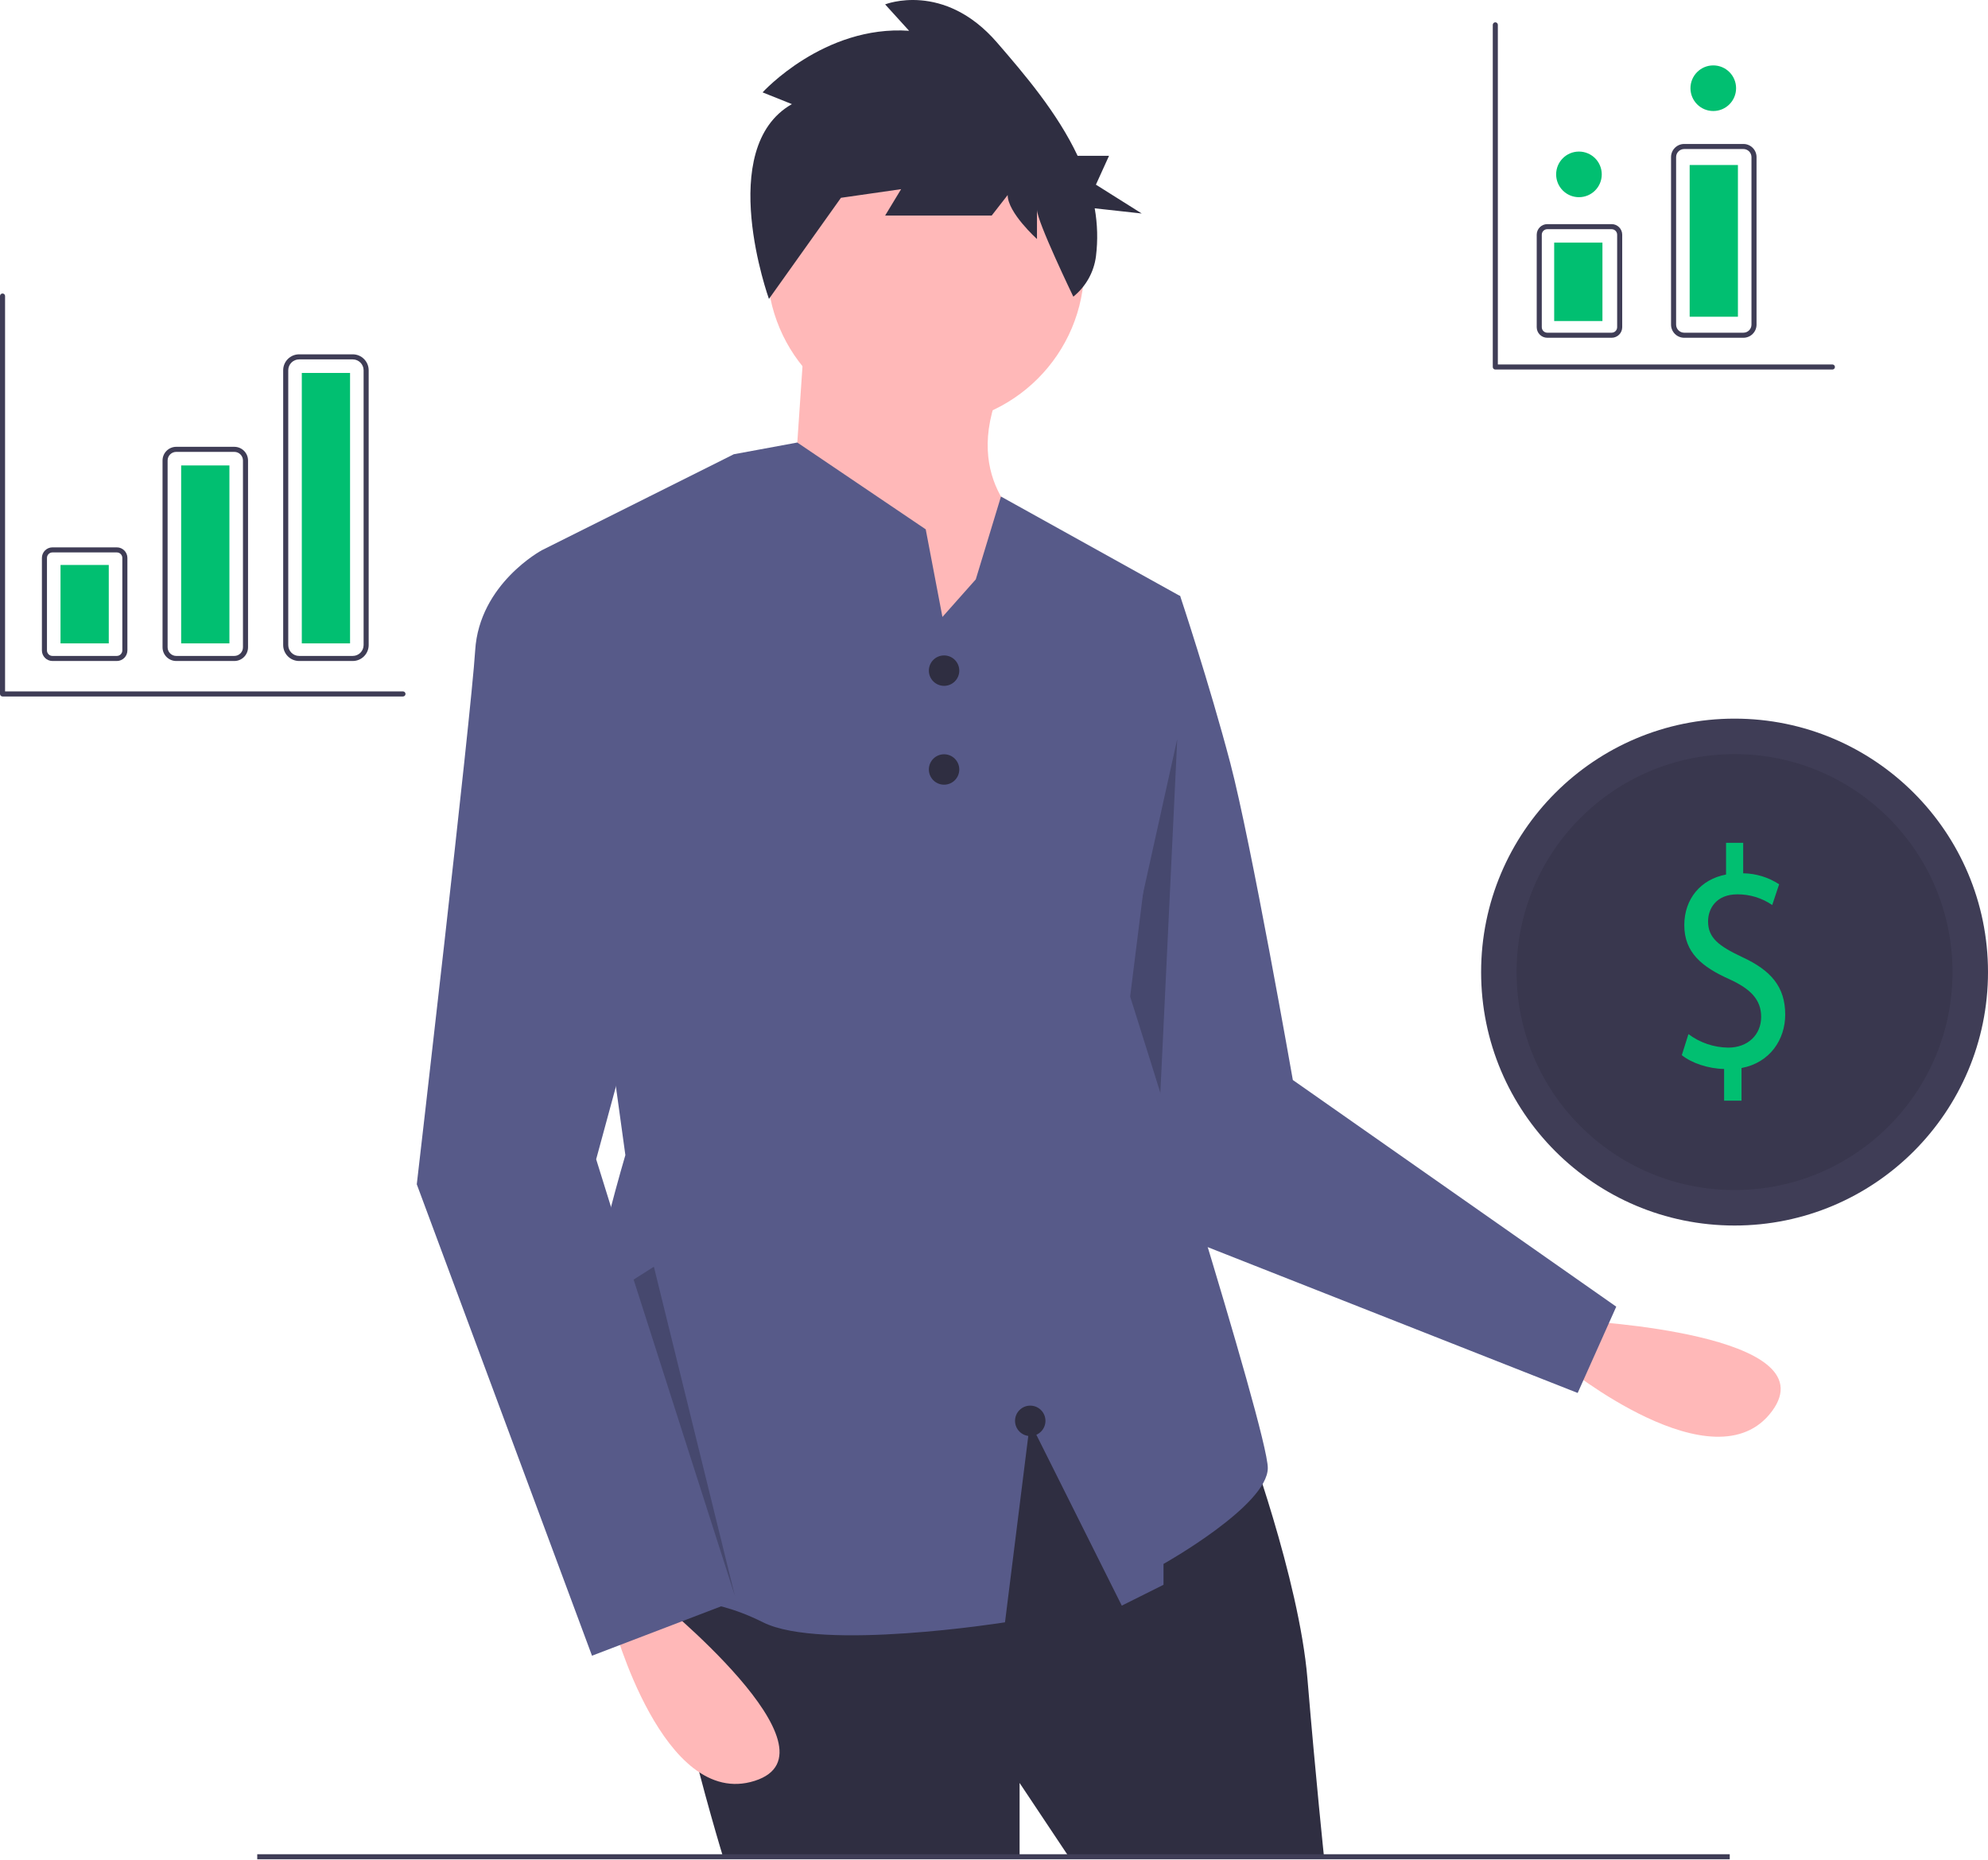
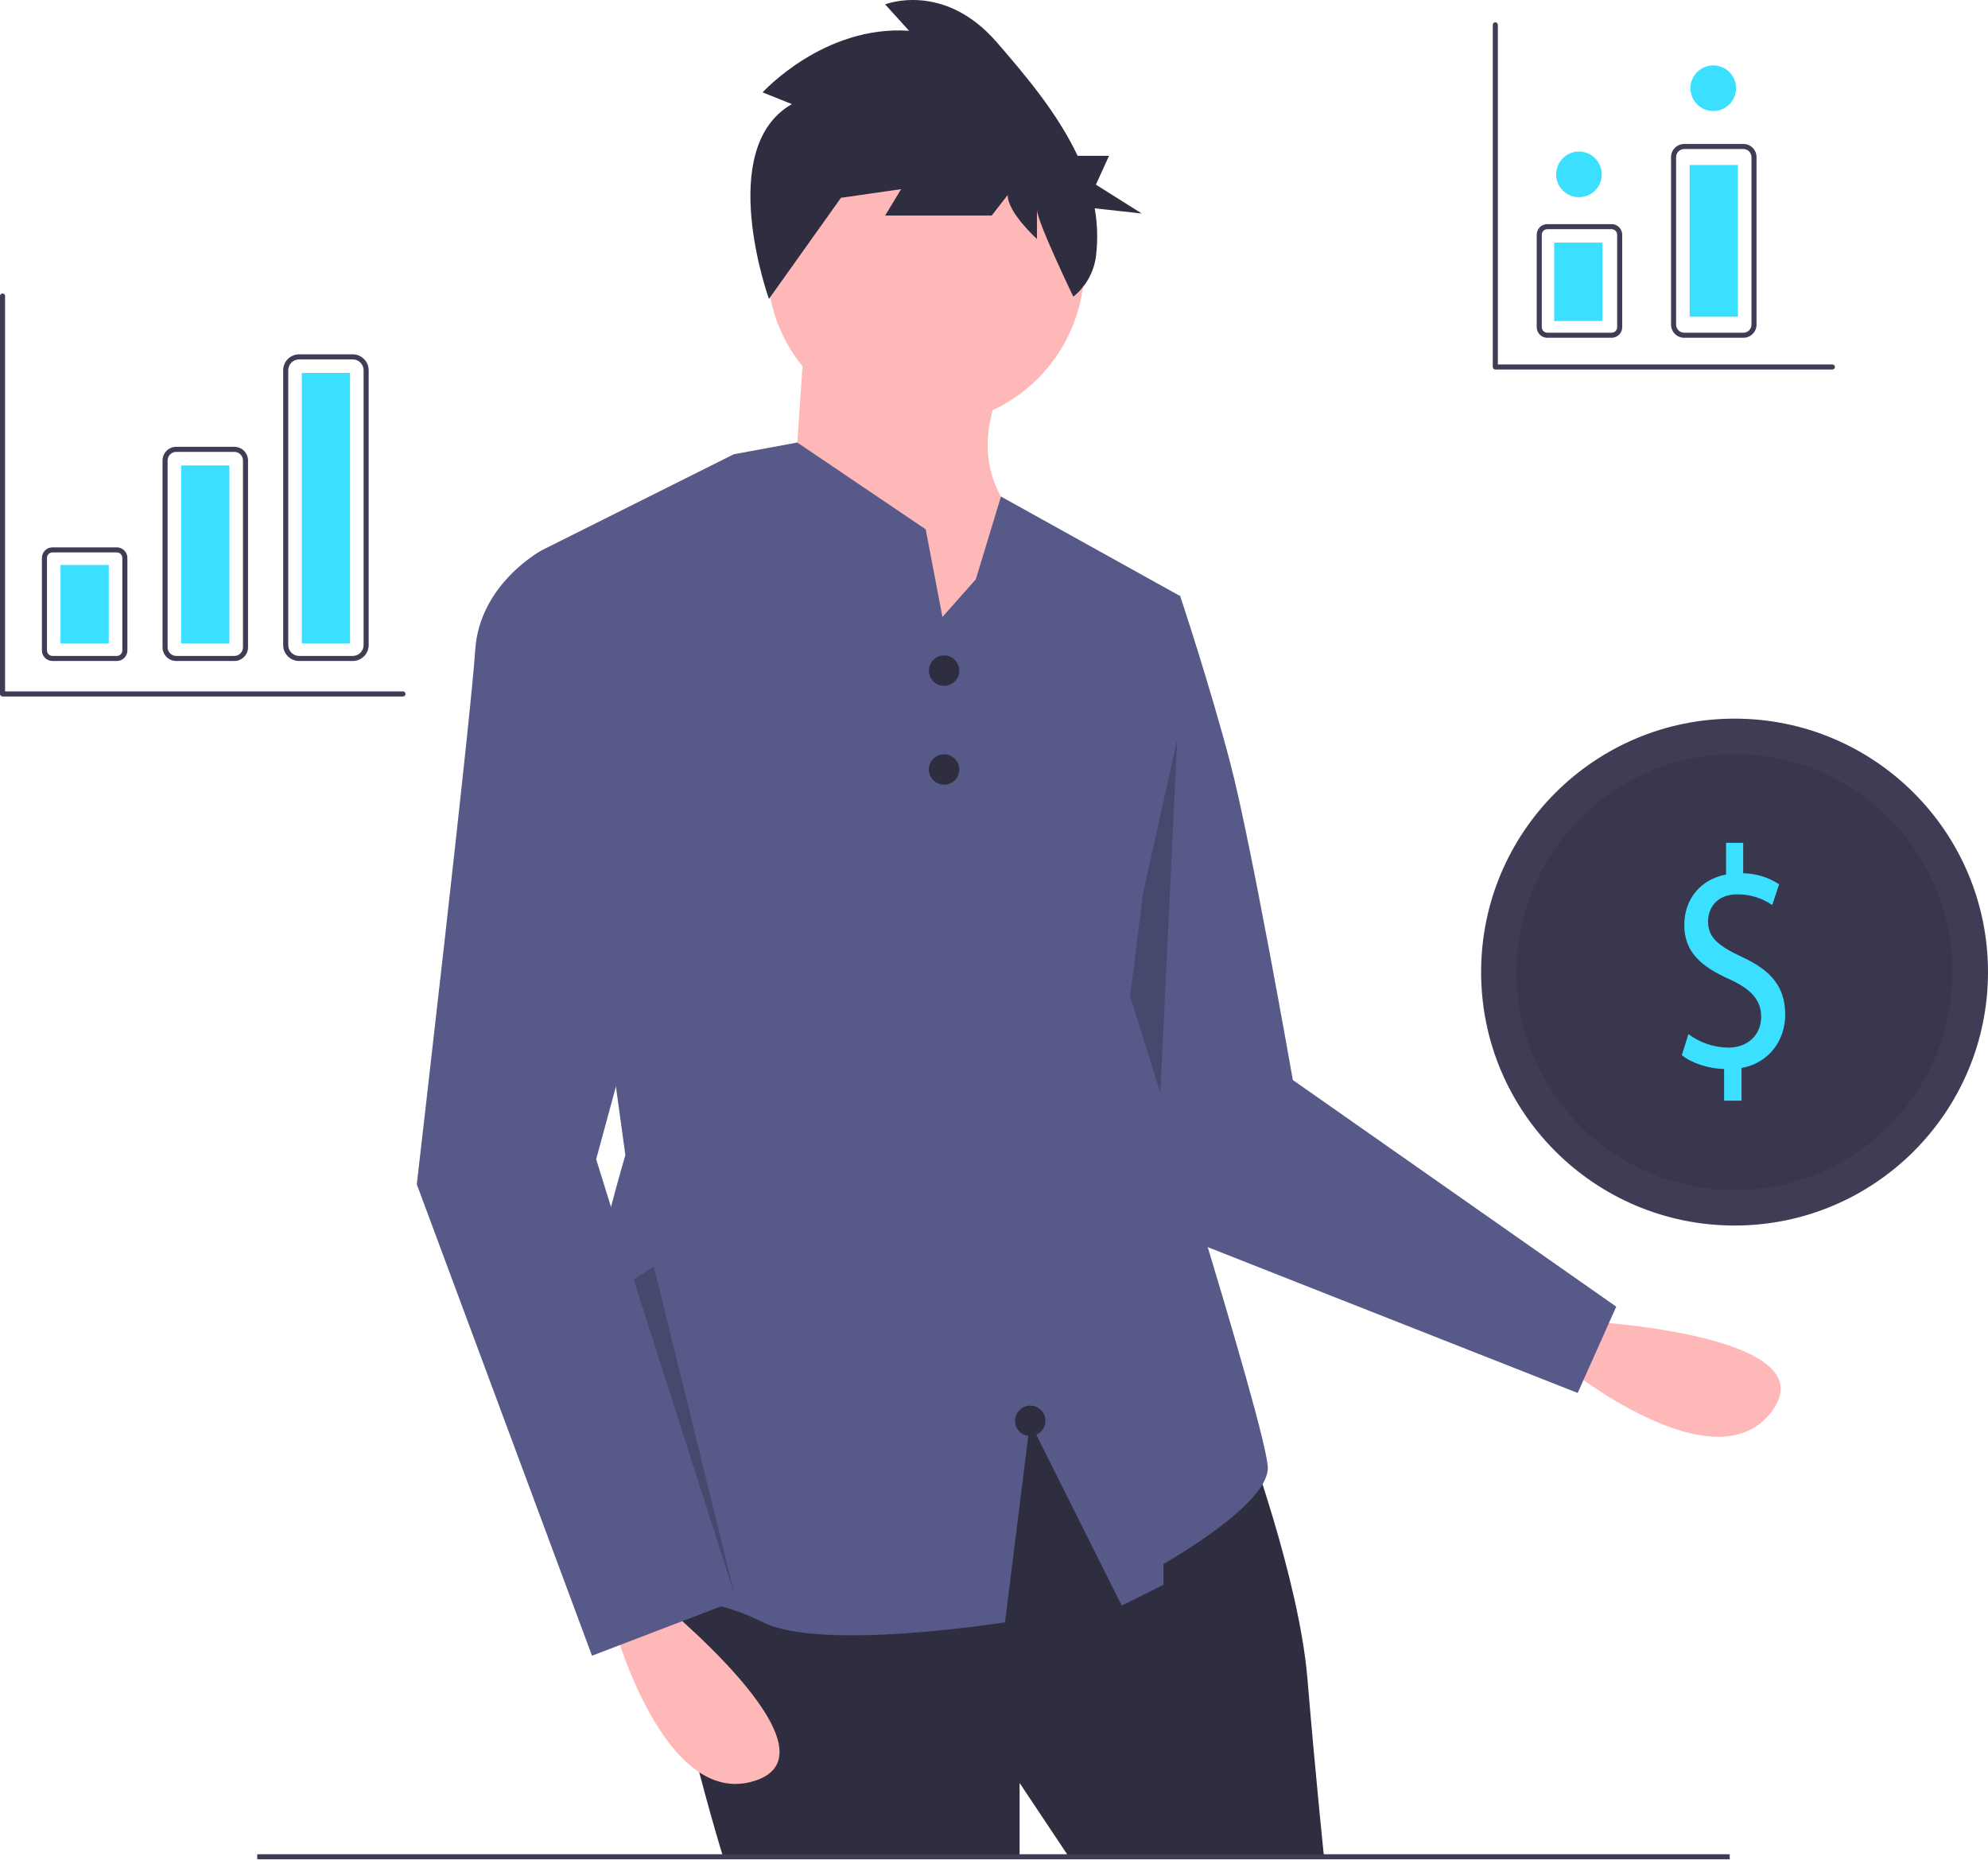
<svg xmlns="http://www.w3.org/2000/svg" id="aadec279-818b-408a-a9a2-133d1084e5d4" data-name="Layer 1" width="784.398" height="733.607" viewBox="0 0 784.398 733.607">
  <path d="M832.546,604.415s97.041,5.017,74.438,35.565-81.995-17.92-81.995-17.92Z" transform="translate(-207.8012 -83.1967)" fill="#ffb8b8" />
  <path d="M653.717,313.448l19.752,4.938s11.522,34.566,19.752,65.84S717.911,509.323,717.911,509.323L845.521,598.756,830.301,632.803l-170-67L622.443,417.147Z" transform="translate(-207.8012 -83.1967)" fill="#575a89" />
  <polygon points="464.5 291.607 457.138 445.772 472.5 491.607 427.5 458.607 464.5 291.607" opacity="0.2" />
  <path d="M698.982,648.411s21.398,57.61,24.69,97.114,6.584,70.778,6.584,70.778H629.85l-19.752-29.628V816.303H493.231S460.311,709.313,473.479,696.145s138.265-69.132,138.265-69.132Z" transform="translate(-207.8012 -83.1967)" fill="#2f2e41" />
  <rect x="101.5" y="731.607" width="581" height="2" fill="#3f3d56" />
  <circle cx="365.261" cy="105.155" r="62.548" fill="#ffb8b8" />
  <path d="M525.328,214.688l-4.938,72.424,62.548,83.946L614.213,292.05s-27.982-18.106-11.522-55.964Z" transform="translate(-207.8012 -83.1967)" fill="#ffb8b8" />
  <path d="M708.031,662.4c0,14.82-41.15,37.86-41.15,37.86v8.23l-16.46,8.23-36.21-72.42-9.87,79s-72.43,11.53-95.47,0c-23.05-11.52-34.57-6.58-67.49-18.1s13.17-166.25,13.17-166.25l-32.92-238.67,71.92-35.96,3.79-1.9,9.89-1.82,15.16-2.8,50.67,34.25,4.08,21.4,2.51,13.17,13.16-14.82,9.94-32.69,70.72,39.28-19.75,158.01S708.031,647.59,708.031,662.4Z" transform="translate(-207.8012 -83.1967)" fill="#575a89" />
  <path d="M466.072,713.428s75.716,60.902,39.504,72.424-55.964-62.548-55.964-62.548Z" transform="translate(-207.8012 -83.1967)" fill="#ffb8b8" />
  <path d="M438.09,303.572l-16.46-3.292s-24.69,13.168-26.336,39.504-23.044,210.689-23.044,210.689l69.132,185.999,55.964-21.398L443.028,540.597,484.178,389.164Z" transform="translate(-207.8012 -83.1967)" fill="#575a89" />
  <circle cx="372.5" cy="264.607" r="6" fill="#2f2e41" />
  <circle cx="372.5" cy="303.607" r="6" fill="#2f2e41" />
  <circle cx="406.5" cy="560.607" r="6" fill="#2f2e41" />
  <path d="M520.254,124.274l-11.562-4.629S532.867,93.028,566.503,95.343L557.043,84.928s23.125-9.258,44.147,15.044c11.051,12.775,23.837,27.791,31.808,44.707h12.383l-5.168,11.379,18.088,11.379-18.566-2.044a63.589,63.589,0,0,1,.504,18.875,24.421,24.421,0,0,1-8.943,15.976h0S616.957,170.563,616.957,165.934v11.572s-11.562-10.415-11.562-17.358l-6.307,8.101H557.043l6.307-10.415L539.174,161.305l9.46-12.73-37.431,52.565S489.771,141.632,520.254,124.274Z" transform="translate(-207.8012 -83.1967)" fill="#2f2e41" />
  <circle cx="684.398" cy="383.545" r="100" fill="#3f3d56" />
  <circle cx="684.398" cy="383.545" r="86" opacity="0.1" />
-   <path d="M888.078,517.49V504.973c-6.327-.123-12.873-2.355-16.691-5.453l2.618-8.303a26.681,26.681,0,0,0,15.709,5.329c7.746,0,12.982-5.081,12.982-12.145,0-6.816-4.255-11.03-12.328-14.748-11.128-4.957-18-10.658-18-21.44,0-10.287,6.437-18.094,16.473-19.953V415.742h6.764v12.021a26.543,26.543,0,0,1,14.182,4.337l-2.728,8.18a24.107,24.107,0,0,0-13.746-4.214c-8.4,0-11.564,5.701-11.564,10.658,0,6.444,4.036,9.666,13.528,14.128,11.236,5.205,16.909,11.649,16.909,22.679,0,9.79-6,18.962-17.237,21.068v12.89Z" transform="translate(-207.8012 -83.1967)" fill="#01bf71" />
+   <path d="M888.078,517.49V504.973c-6.327-.123-12.873-2.355-16.691-5.453l2.618-8.303a26.681,26.681,0,0,0,15.709,5.329c7.746,0,12.982-5.081,12.982-12.145,0-6.816-4.255-11.03-12.328-14.748-11.128-4.957-18-10.658-18-21.44,0-10.287,6.437-18.094,16.473-19.953V415.742h6.764v12.021a26.543,26.543,0,0,1,14.182,4.337l-2.728,8.18a24.107,24.107,0,0,0-13.746-4.214c-8.4,0-11.564,5.701-11.564,10.658,0,6.444,4.036,9.666,13.528,14.128,11.236,5.205,16.909,11.649,16.909,22.679,0,9.79-6,18.962-17.237,21.068v12.89Z" transform="translate(-207.8012 -83.1967)" fill="#3bdfff" />
  <polygon points="250.005 504.87 290 629.803 258 499.803 250.005 504.87" opacity="0.2" />
  <path d="M253.894,344H228.508a4.178,4.178,0,0,1-4.173-4.173V303.334a4.178,4.178,0,0,1,4.173-4.173h25.387a4.178,4.178,0,0,1,4.173,4.173v36.493A4.178,4.178,0,0,1,253.894,344Zm-25.387-42.84a2.176,2.176,0,0,0-2.173,2.173v36.493A2.176,2.176,0,0,0,228.508,342h25.387a2.176,2.176,0,0,0,2.173-2.173V303.334a2.176,2.176,0,0,0-2.173-2.173Z" transform="translate(-207.8012 -83.1967)" fill="#3f3d56" />
  <path d="M300.264,344H277.338a5.41,5.41,0,0,1-5.404-5.404V264.897a5.41,5.41,0,0,1,5.404-5.404h22.926a5.41,5.41,0,0,1,5.404,5.404v73.699A5.41,5.41,0,0,1,300.264,344Zm-22.926-82.507a3.408,3.408,0,0,0-3.404,3.404v73.699A3.408,3.408,0,0,0,277.338,342h22.926a3.408,3.408,0,0,0,3.404-3.404V264.897a3.408,3.408,0,0,0-3.404-3.404Z" transform="translate(-207.8012 -83.1967)" fill="#3f3d56" />
  <path d="M346.979,344H325.824a6.296,6.296,0,0,1-6.289-6.289V229.289A6.296,6.296,0,0,1,325.824,223h21.155a6.296,6.296,0,0,1,6.289,6.289V337.711A6.296,6.296,0,0,1,346.979,344ZM325.824,225a4.294,4.294,0,0,0-4.289,4.289V337.711A4.294,4.294,0,0,0,325.824,342h21.155a4.294,4.294,0,0,0,4.289-4.289V229.289A4.294,4.294,0,0,0,346.979,225Z" transform="translate(-207.8012 -83.1967)" fill="#3f3d56" />
-   <rect x="23.88" y="222.913" width="19.04" height="30.94" fill="#01bf71" />
-   <rect x="71.48" y="183.643" width="19.04" height="70.21" fill="#01bf71" />
-   <rect x="119.08" y="147.15" width="19.04" height="106.703" fill="#01bf71" />
+   <rect x="23.88" y="222.913" width="19.04" height="30.94" fill="#3bdfff" />
+   <rect x="71.48" y="183.643" width="19.04" height="70.21" fill="#3bdfff" />
+   <rect x="119.08" y="147.15" width="19.04" height="106.703" fill="#3bdfff" />
  <path d="M930.801,229h-133a1.0 1,0,0,1-1-1V93a1,1,0,0,1,2,0V227h132a1,1,0,0,1,0,2Z" transform="translate(-207.8012 -83.1967)" fill="#3f3d56" />
  <path d="M366.801,358h-158a1.0 1,0,0,1-1-1V200a1,1,0,0,1,2,0V356h157a1,1,0,0,1,0,2Z" transform="translate(-207.8012 -83.1967)" fill="#3f3d56" />
  <path d="M843.7,216.467H818.313a4.178,4.178,0,0,1-4.174-4.173V175.801a4.178,4.178,0,0,1,4.174-4.173h25.387a4.178,4.178,0,0,1,4.173,4.173V212.294A4.178,4.178,0,0,1,843.7,216.467ZM818.313,173.627a2.176,2.176,0,0,0-2.174,2.173V212.294a2.176,2.176,0,0,0,2.174,2.173h25.387a2.176,2.176,0,0,0,2.173-2.173V175.801a2.176,2.176,0,0,0-2.173-2.173Z" transform="translate(-207.8012 -83.1967)" fill="#3f3d56" />
  <path d="M895.689,216.467H872.323a5.19,5.19,0,0,1-5.184-5.184V145.184A5.189,5.189,0,0,1,872.323,140h23.366a5.189,5.189,0,0,1,5.184,5.184V211.283A5.19,5.19,0,0,1,895.689,216.467ZM872.323,142a3.187,3.187,0,0,0-3.184,3.184V211.283a3.187,3.187,0,0,0,3.184,3.184h23.366a3.187,3.187,0,0,0,3.184-3.184V145.184A3.187,3.187,0,0,0,895.689,142Z" transform="translate(-207.8012 -83.1967)" fill="#3f3d56" />
-   <rect x="613.228" y="95.727" width="19.04" height="30.94" fill="#01bf71" />
-   <rect x="666.685" y="65.105" width="19.04" height="59.864" fill="#01bf71" />
-   <circle cx="623" cy="68.803" r="9" fill="#01bf71" />
-   <circle cx="676" cy="34.803" r="9" fill="#01bf71" />
+   <rect x="613.228" y="95.727" width="19.04" height="30.94" fill="#3bdfff" />
+   <rect x="666.685" y="65.105" width="19.04" height="59.864" fill="#3bdfff" />
+   <circle cx="623" cy="68.803" r="9" fill="#3bdfff" />
+   <circle cx="676" cy="34.803" r="9" fill="#3bdfff" />
</svg>
